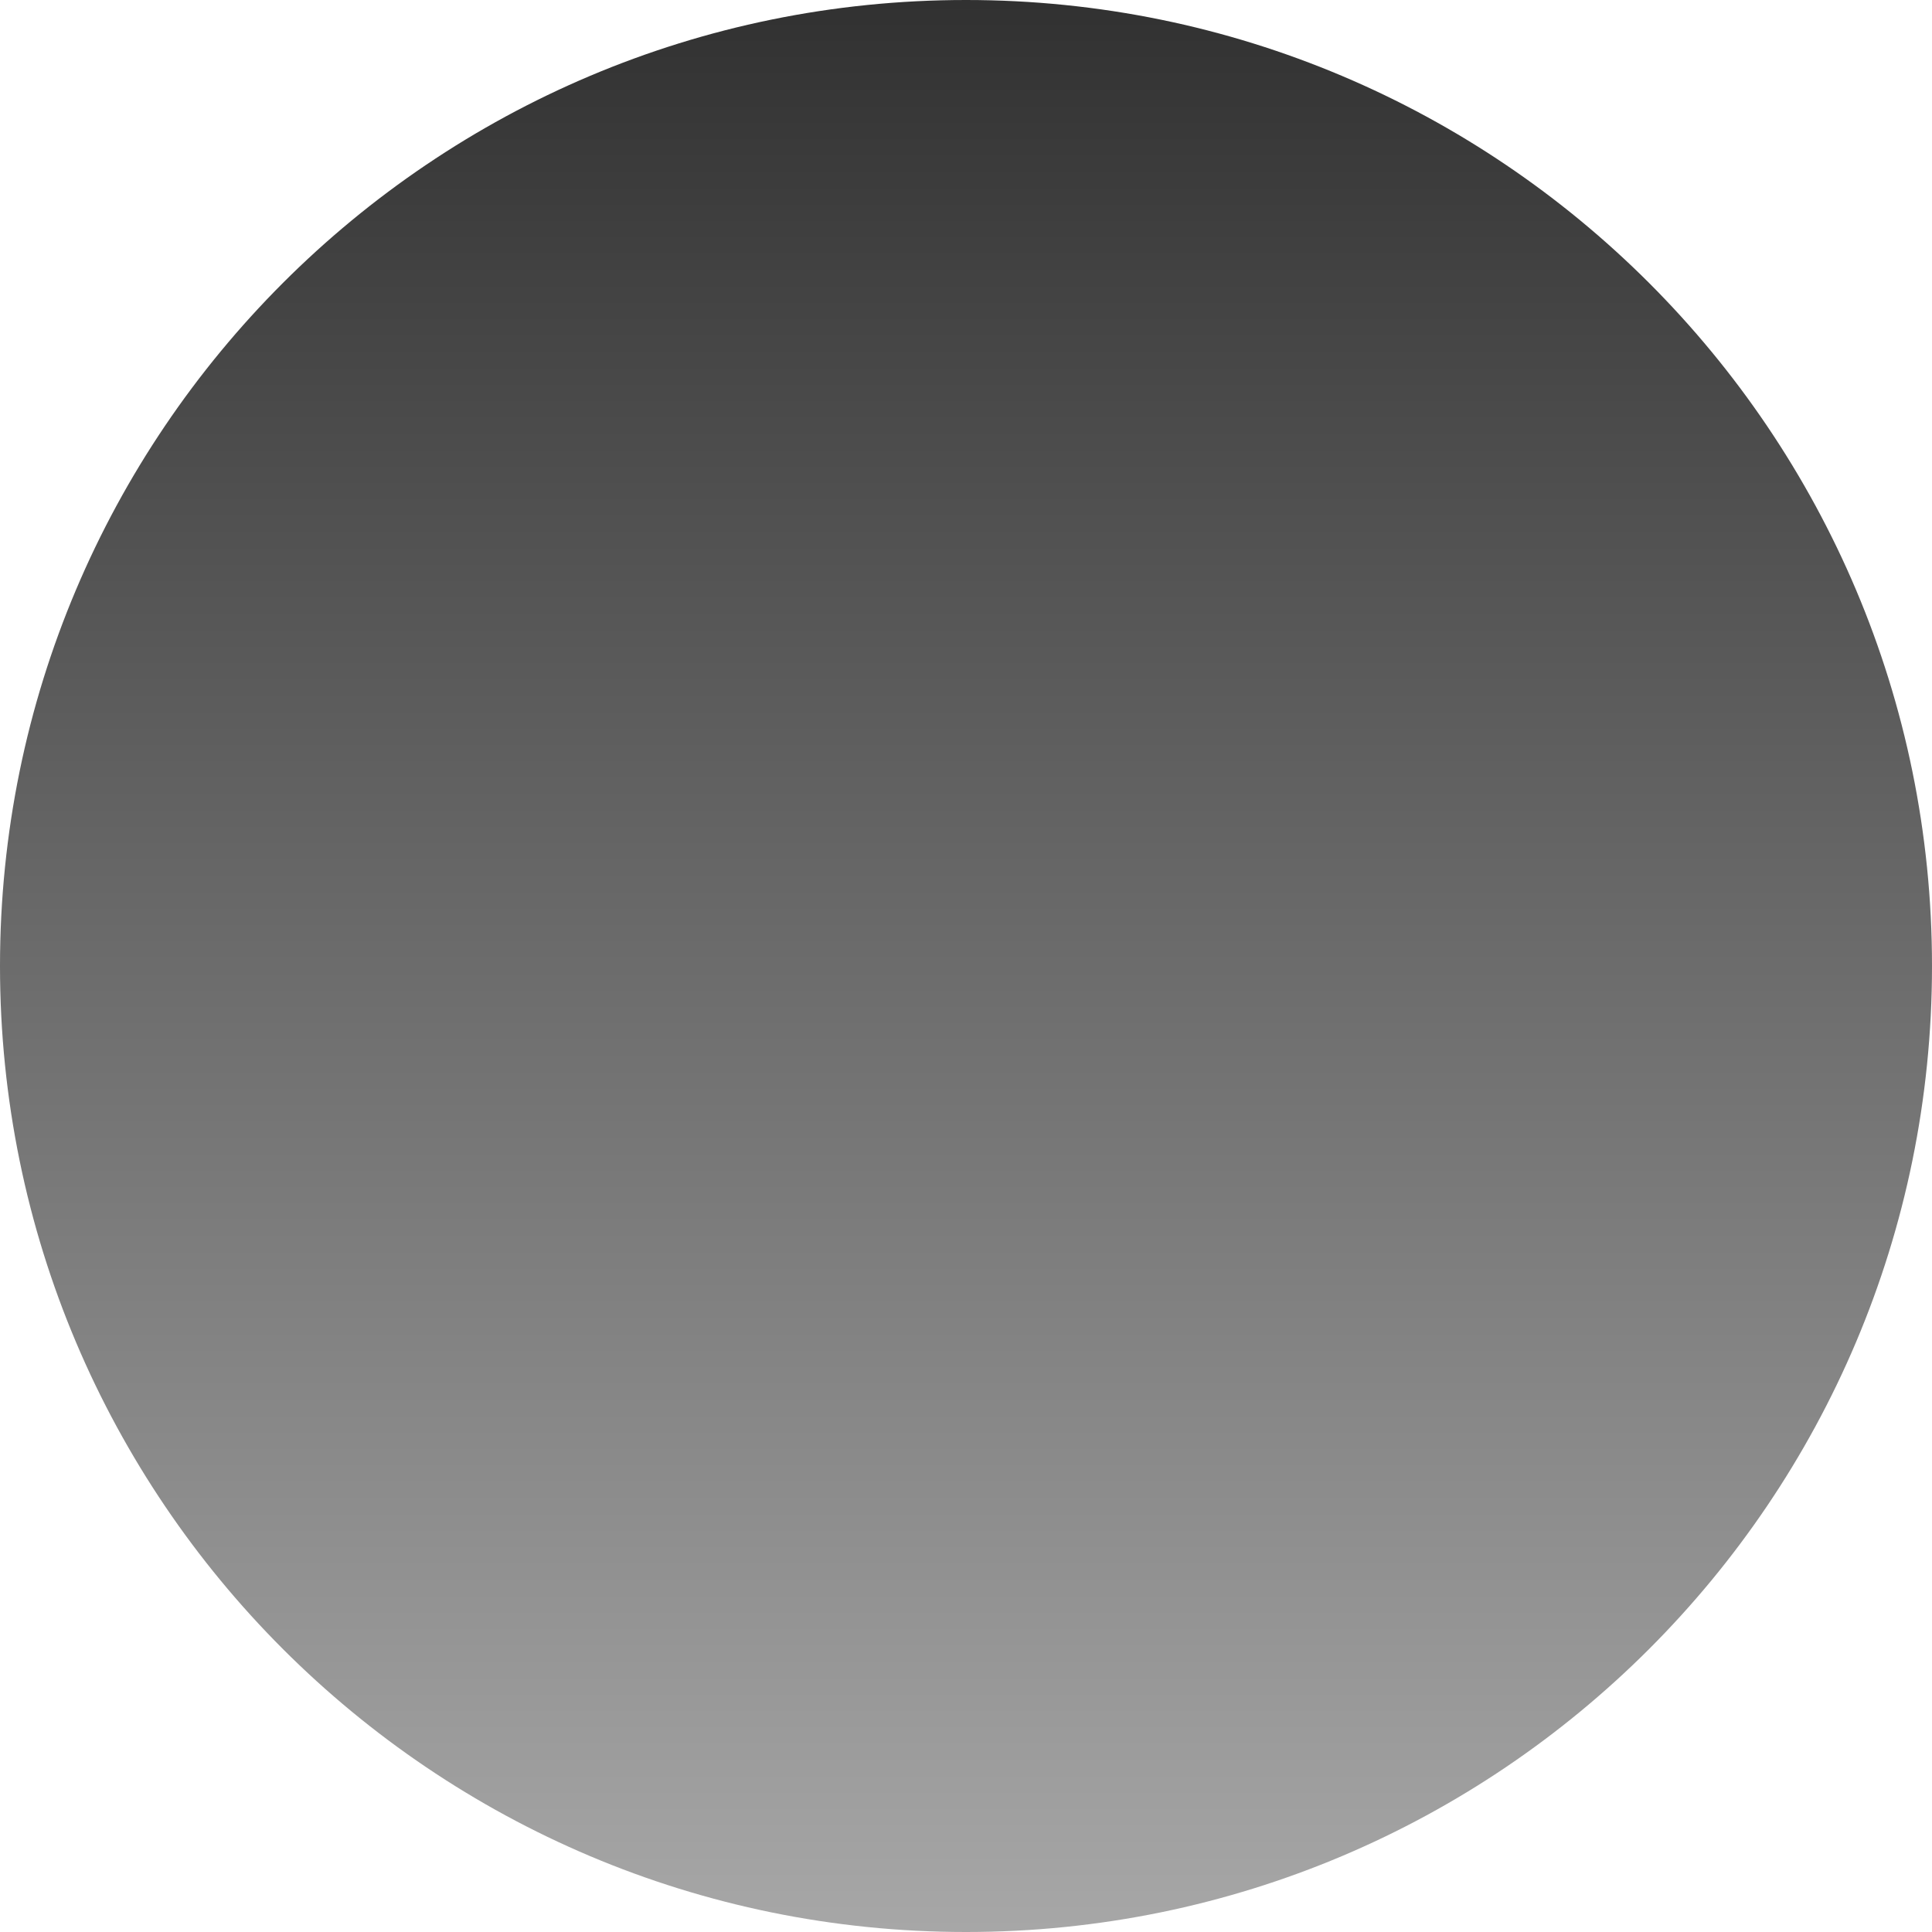
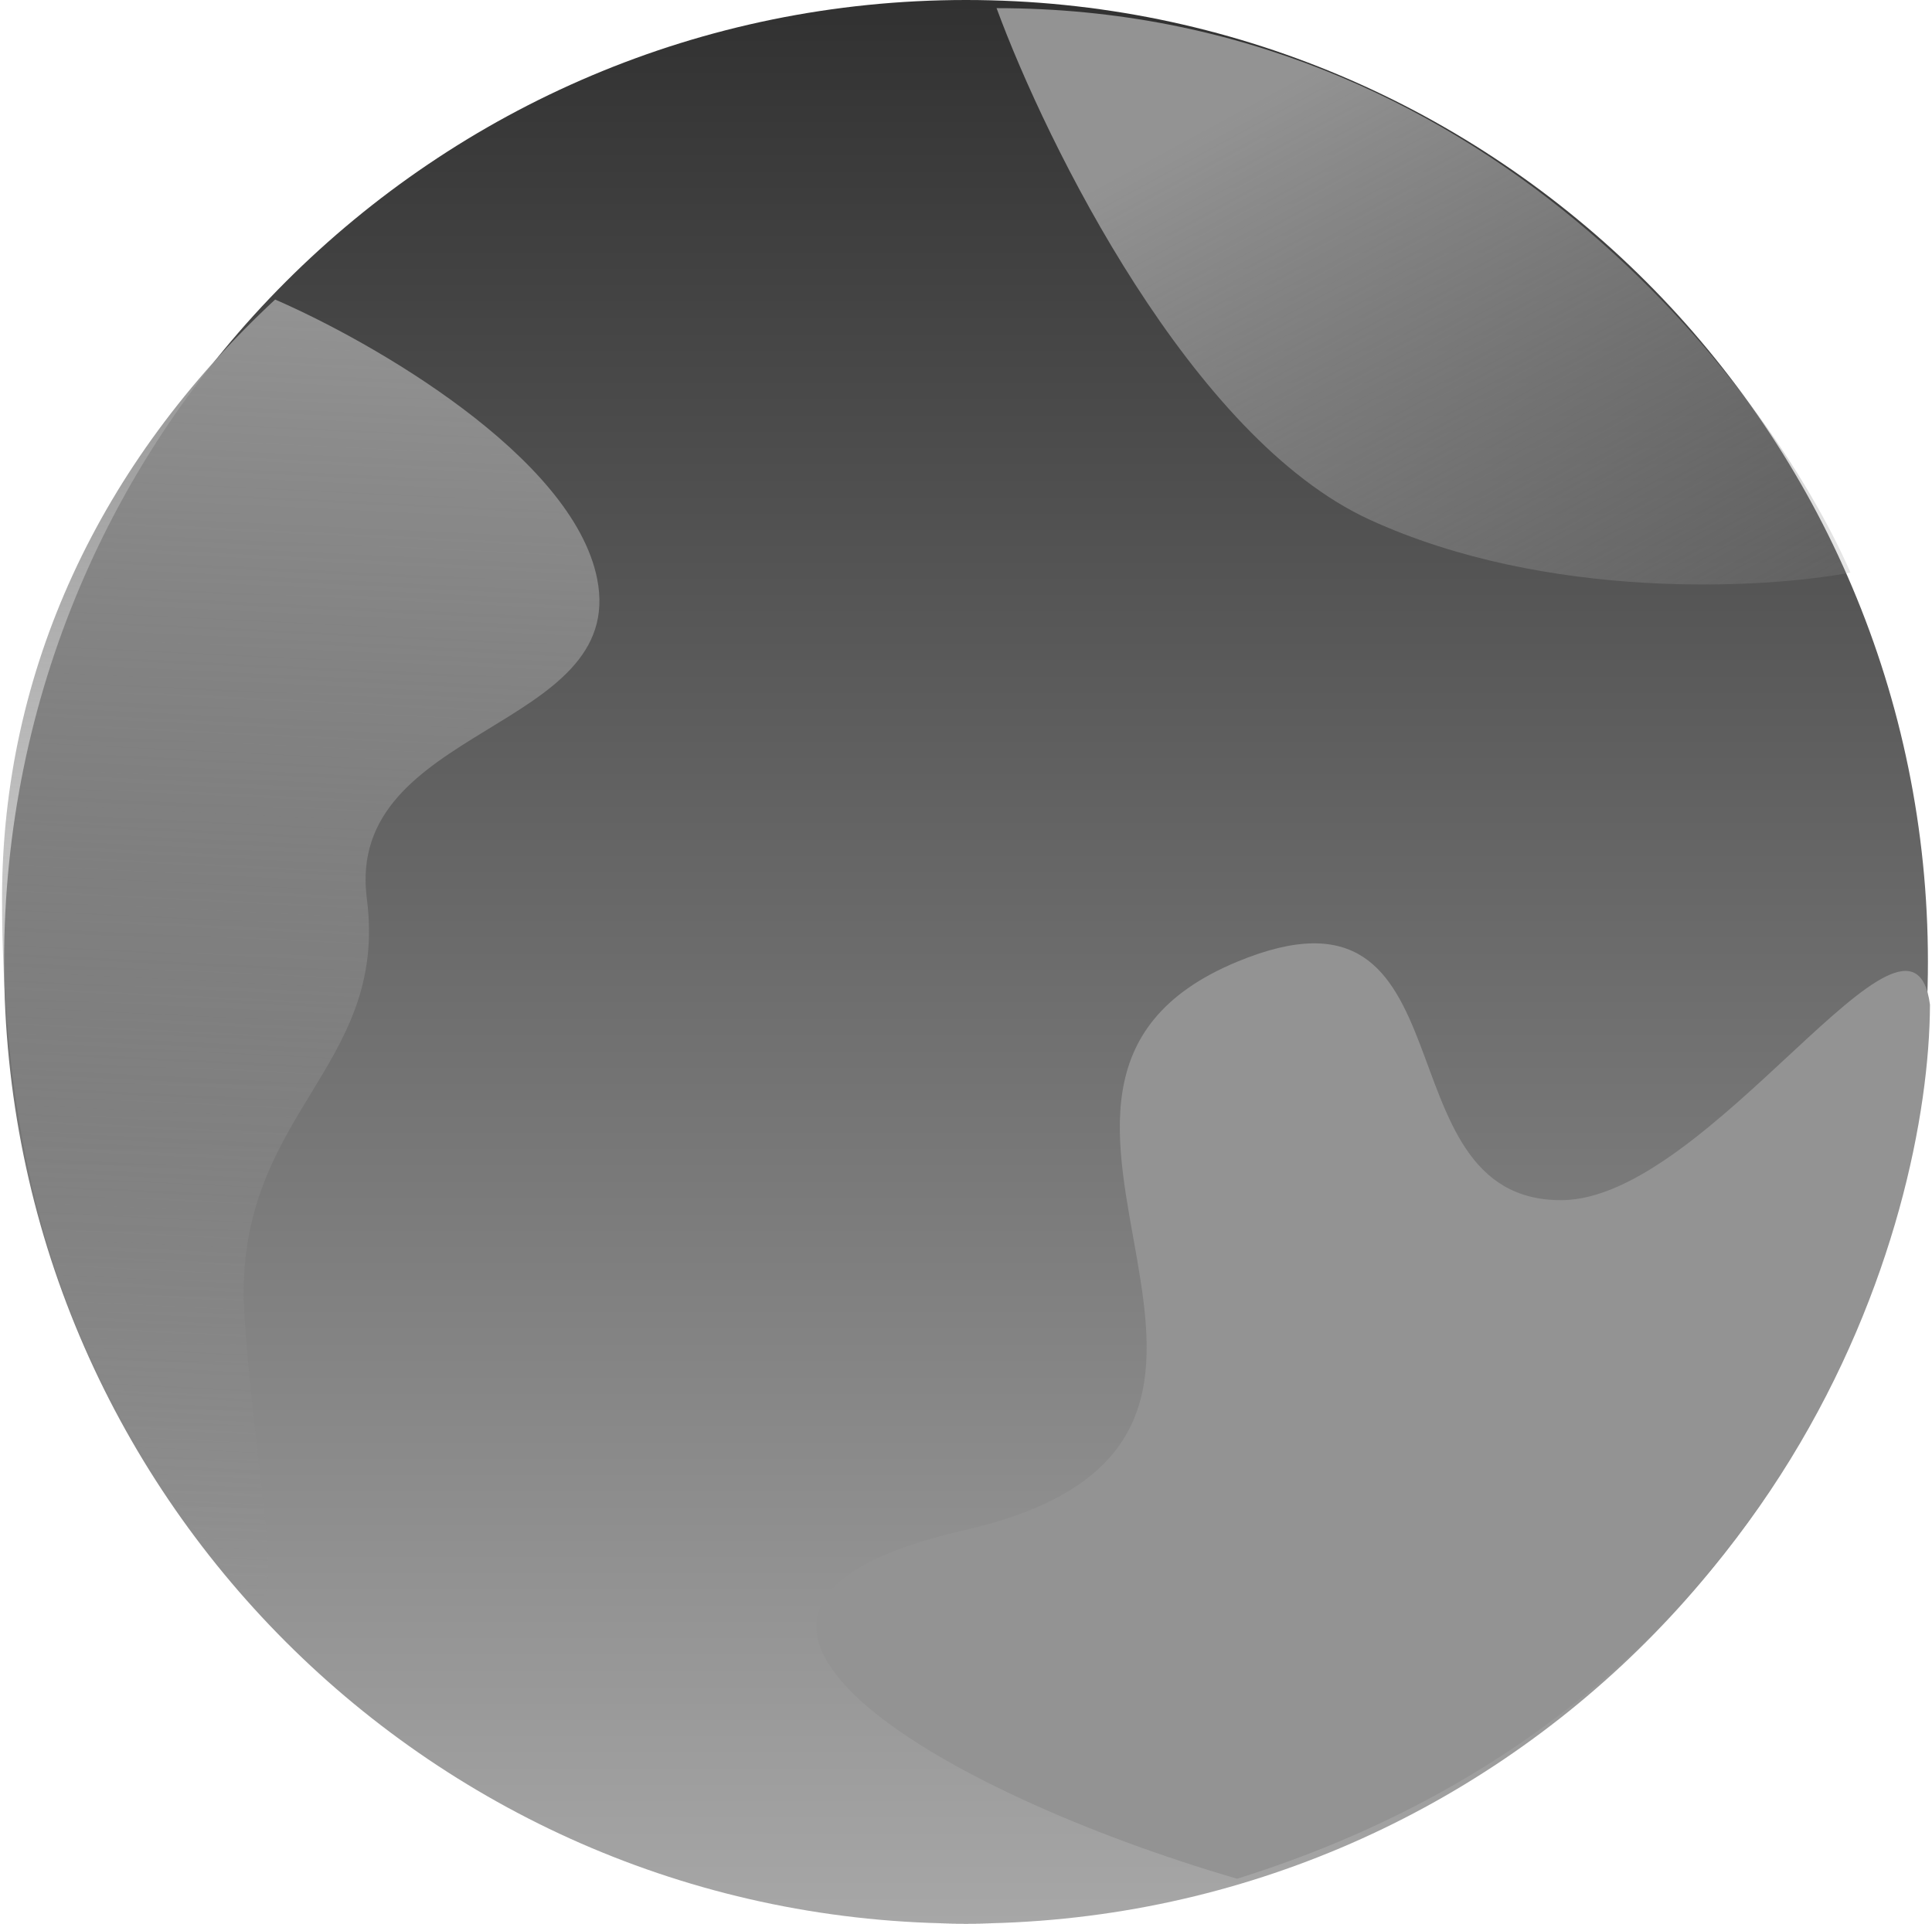
- <svg xmlns="http://www.w3.org/2000/svg" viewBox="0 0 472 472" fill="none">
-   <circle cx="236" cy="236" r="236" fill="url(#paint0_linear_676_1585)" />
+ <svg xmlns="http://www.w3.org/2000/svg" viewBox="0 0 474 472" fill="none">
+   <circle cx="237" cy="236" r="236" fill="url(#paint0_linear_694_2274)" />
+   <path d="M146.5 142C140.5 112 91.333 83.833 67.5 73.5C24.5 113.5 0.501 164.5 0.5 220.5C0.499 314.501 33 355.5 53.5 383C74 410.5 63.5 373.5 60 323.5C56.5 273.5 95.5 263 90 220.5C84.5 178 154 179.5 146.5 142Z" fill="url(#paint1_linear_694_2274)" />
+   <path d="M336 127.5C292.4 107.5 256.833 35.5 244.5 2C363.7 2 433.833 94.333 454 140.5C432.833 144.5 379.6 147.5 336 127.5Z" fill="url(#paint2_linear_694_2274)" />
+   <path d="M236.501 375.5C153.249 394.517 229.833 439.5 303.5 461C439.1 418.6 473.333 300.333 473.5 246.5C469 212.5 419.4 294.5 383 294.5C337.5 294.5 362.5 211.5 303.5 236C228.899 266.979 335.001 353 236.501 375.5Z" fill="url(#paint3_linear_694_2274)" />
  <defs>
-     <linearGradient id="paint0_linear_676_1585" x1="236" y1="0" x2="236" y2="472" gradientUnits="userSpaceOnUse">
+     <linearGradient id="paint0_linear_694_2274" x1="237" y1="0" x2="237" y2="472" gradientUnits="userSpaceOnUse">
      <stop stop-color="#313131" />
      <stop offset="1" stop-color="#A7A7A7" />
      <stop offset="1" stop-color="#5C5C5C" />
    </linearGradient>
+     <linearGradient id="paint1_linear_694_2274" x1="73.783" y1="73.5" x2="58.5" y2="392" gradientUnits="userSpaceOnUse">
+       <stop stop-color="#939393" />
+       <stop offset="1" stop-color="#939393" stop-opacity="0" />
+     </linearGradient>
+     <linearGradient id="paint2_linear_694_2274" x1="349.25" y1="2" x2="454" y2="194.5" gradientUnits="userSpaceOnUse">
+       <stop stop-color="#939393" />
+       <stop offset="1" stop-color="#939393" stop-opacity="0" />
+     </linearGradient>
+     <linearGradient id="paint3_linear_694_2274" x1="336.904" y1="231.476" x2="336.904" y2="461" gradientUnits="userSpaceOnUse">
+       <stop stop-color="#939393" />
+       <stop offset="1" stop-color="#939393" />
+     </linearGradient>
  </defs>
</svg>
